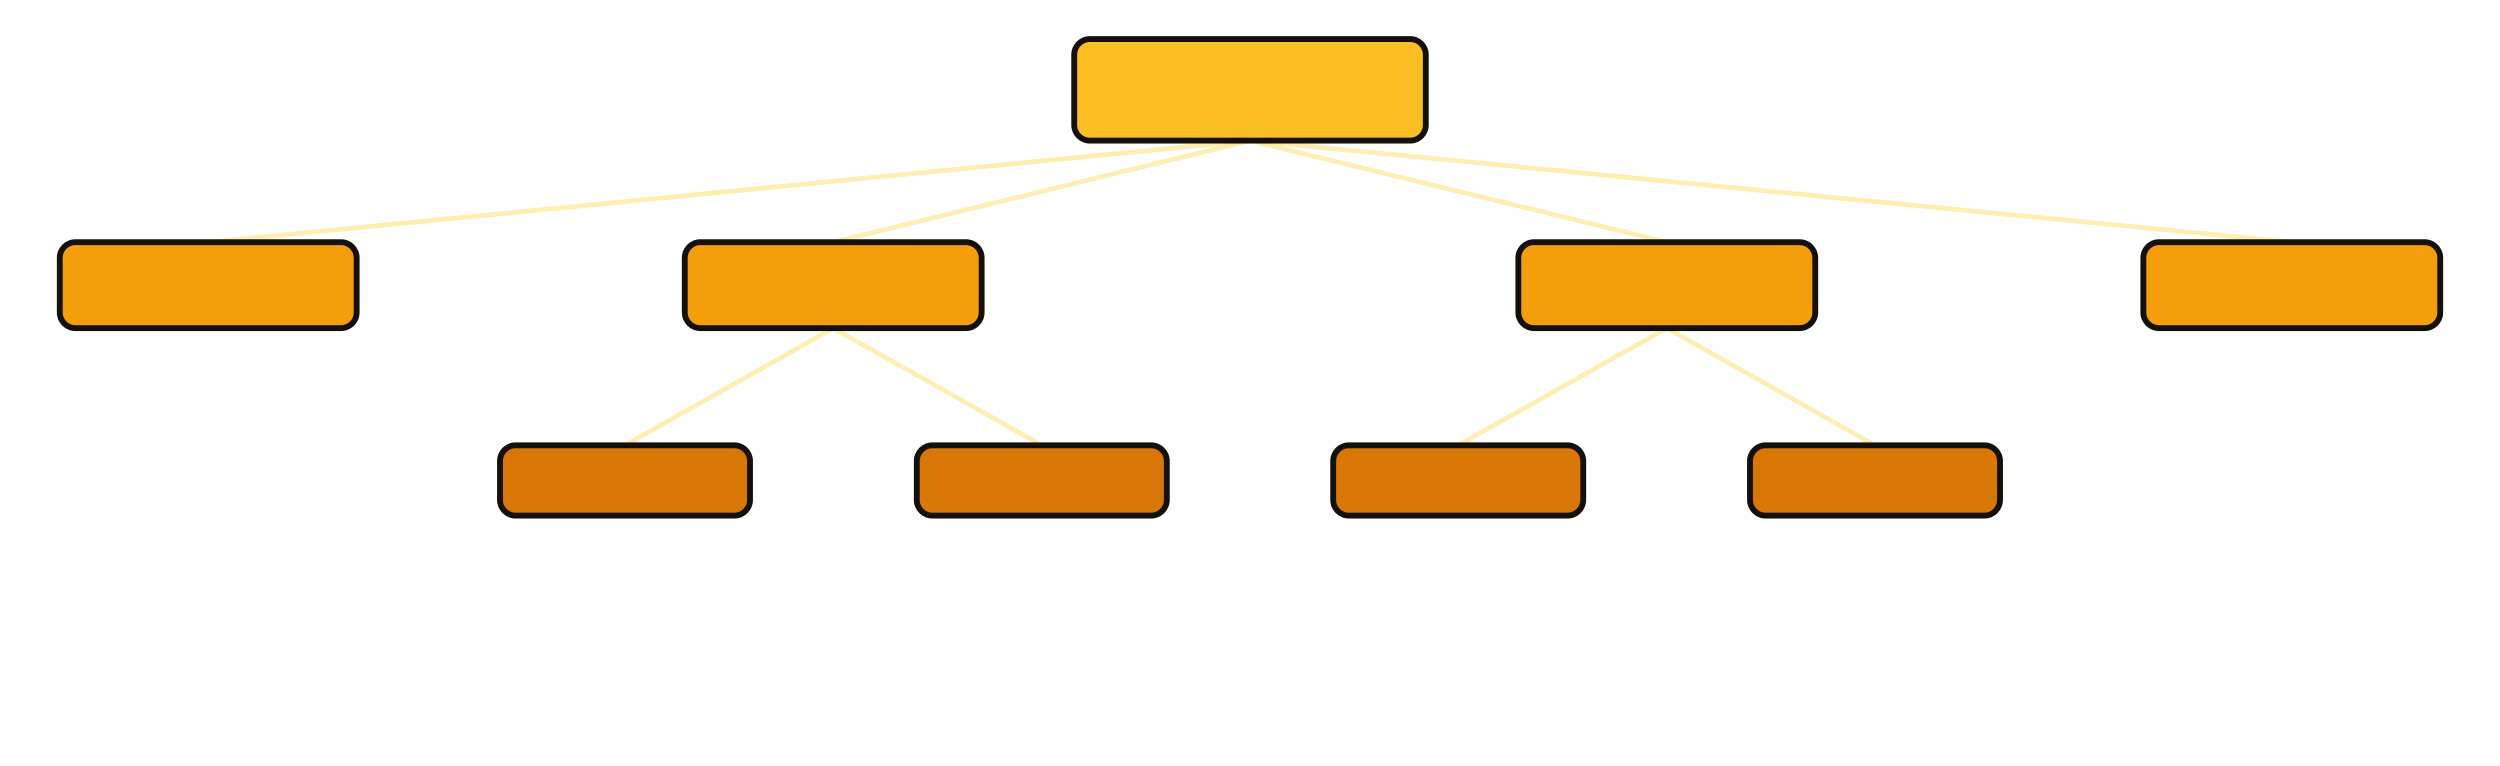
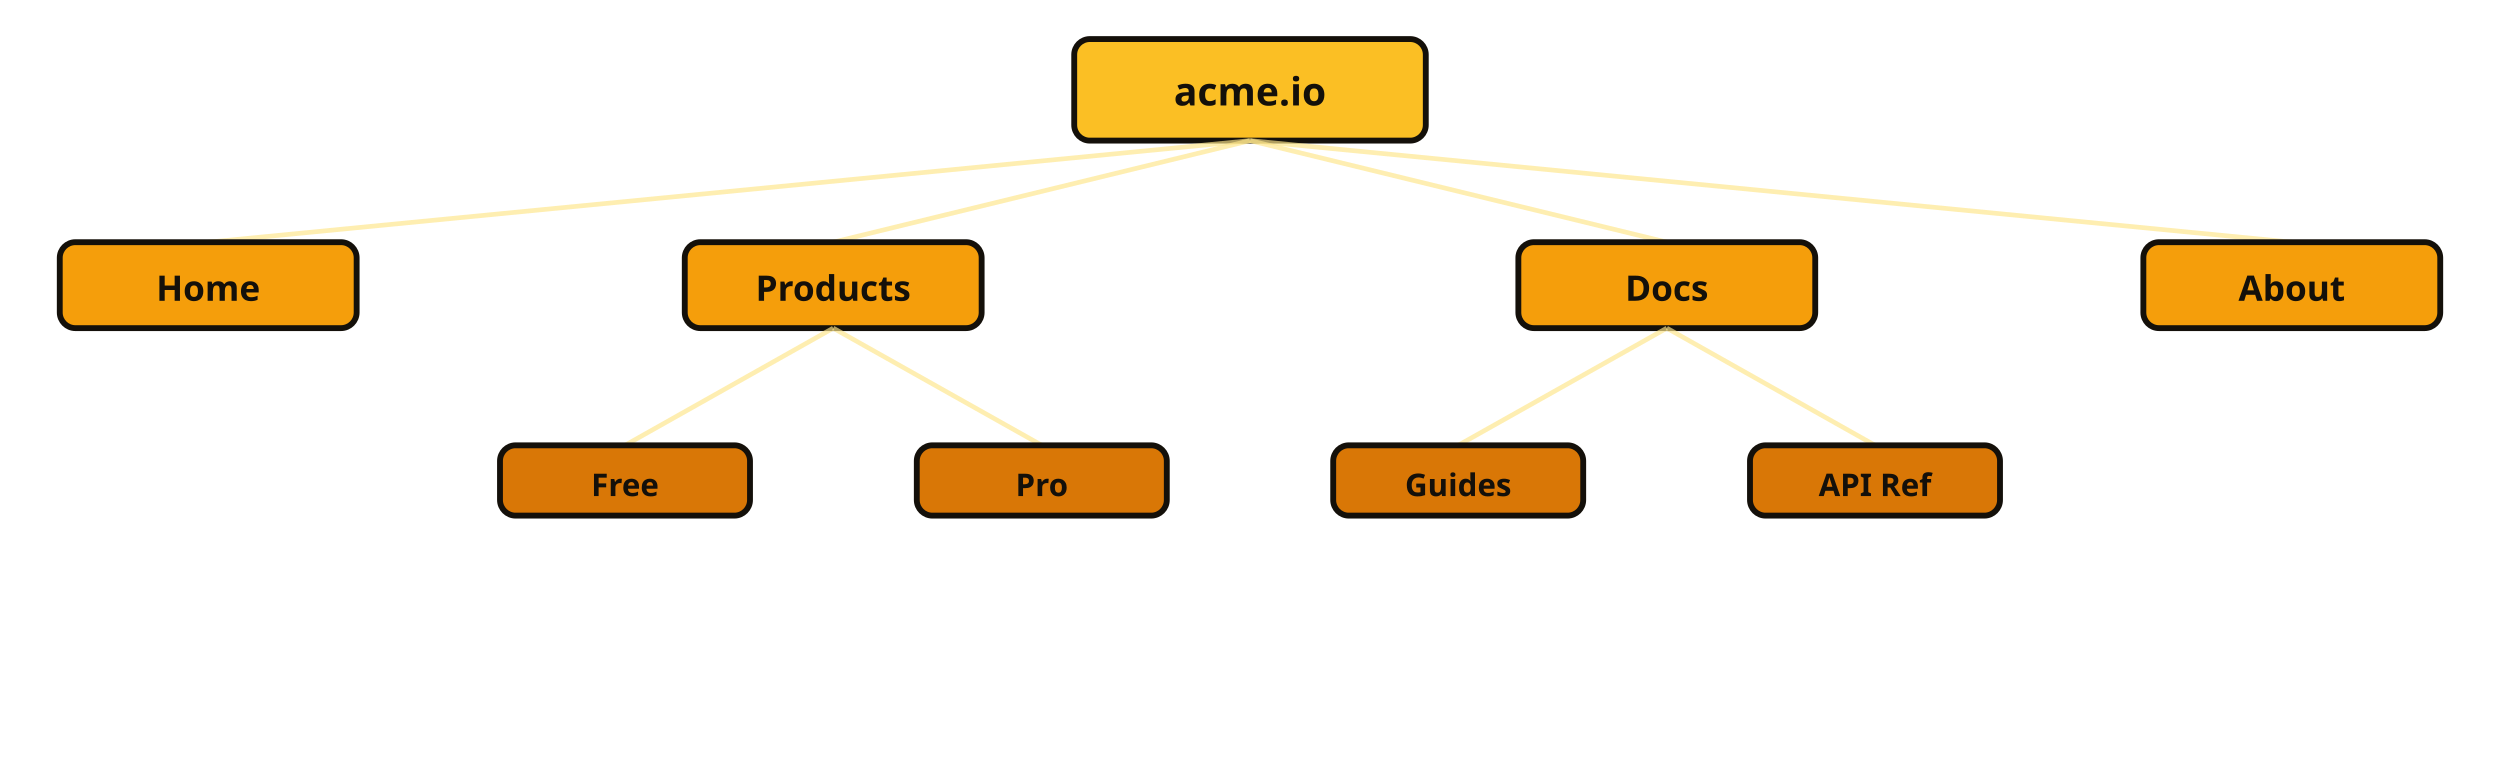
- <svg xmlns="http://www.w3.org/2000/svg" viewBox="0 0 640 196" style="width:100%;height:auto;background:#14100a;border-radius:8px">
-   <line x1="320.0" y1="36.0" x2="53.3" y2="62.0" stroke="#fde68aaa" stroke-width="1.2" />
-   <line x1="320.0" y1="36.0" x2="213.3" y2="62.0" stroke="#fde68aaa" stroke-width="1.2" />
-   <line x1="213.3" y1="84.0" x2="160.0" y2="114.0" stroke="#fde68aaa" stroke-width="1.2" />
-   <line x1="213.3" y1="84.0" x2="266.7" y2="114.0" stroke="#fde68aaa" stroke-width="1.2" />
-   <line x1="320.0" y1="36.0" x2="426.7" y2="62.0" stroke="#fde68aaa" stroke-width="1.2" />
-   <line x1="426.7" y1="84.0" x2="373.3" y2="114.0" stroke="#fde68aaa" stroke-width="1.2" />
-   <line x1="426.7" y1="84.0" x2="480.0" y2="114.0" stroke="#fde68aaa" stroke-width="1.2" />
-   <line x1="320.0" y1="36.0" x2="586.7" y2="62.0" stroke="#fde68aaa" stroke-width="1.2" />
-   <rect x="275.0" y="10.0" width="90" height="26" rx="4" fill="#fbbf24" stroke="#14100a" stroke-width="1.5" />
-   <text x="320.0" y="27.0" text-anchor="middle" font-size="10" fill="#14100a" font-family="system-ui,sans-serif" font-weight="600" />
-   <rect x="15.3" y="62.0" width="76" height="22" rx="4" fill="#f59e0b" stroke="#14100a" stroke-width="1.5" />
-   <text x="53.3" y="77.0" text-anchor="middle" font-size="9" fill="#14100a" font-family="system-ui,sans-serif" font-weight="600" />
-   <rect x="175.3" y="62.0" width="76" height="22" rx="4" fill="#f59e0b" stroke="#14100a" stroke-width="1.5" />
-   <text x="213.3" y="77.0" text-anchor="middle" font-size="9" fill="#14100a" font-family="system-ui,sans-serif" font-weight="600" />
-   <rect x="128.0" y="114.0" width="64" height="18" rx="4" fill="#d97706" stroke="#14100a" stroke-width="1.5" />
-   <text x="160.0" y="127.0" text-anchor="middle" font-size="8" fill="#14100a" font-family="system-ui,sans-serif" font-weight="600" />
-   <rect x="234.7" y="114.0" width="64" height="18" rx="4" fill="#d97706" stroke="#14100a" stroke-width="1.5" />
-   <text x="266.7" y="127.0" text-anchor="middle" font-size="8" fill="#14100a" font-family="system-ui,sans-serif" font-weight="600" />
-   <rect x="388.7" y="62.0" width="76" height="22" rx="4" fill="#f59e0b" stroke="#14100a" stroke-width="1.5" />
-   <text x="426.7" y="77.0" text-anchor="middle" font-size="9" fill="#14100a" font-family="system-ui,sans-serif" font-weight="600" />
-   <rect x="341.3" y="114.0" width="64" height="18" rx="4" fill="#d97706" stroke="#14100a" stroke-width="1.5" />
-   <text x="373.3" y="127.0" text-anchor="middle" font-size="8" fill="#14100a" font-family="system-ui,sans-serif" font-weight="600" />
-   <rect x="448.0" y="114.0" width="64" height="18" rx="4" fill="#d97706" stroke="#14100a" stroke-width="1.5" />
-   <text x="480.0" y="127.0" text-anchor="middle" font-size="8" fill="#14100a" font-family="system-ui,sans-serif" font-weight="600" />
-   <rect x="548.7" y="62.0" width="76" height="22" rx="4" fill="#f59e0b" stroke="#14100a" stroke-width="1.5" />
-   <text x="586.7" y="77.0" text-anchor="middle" font-size="9" fill="#14100a" font-family="system-ui,sans-serif" font-weight="600" />
+ <svg xmlns="http://www.w3.org/2000/svg" data-mdart-scope="mdart-s1elsryo" viewBox="0 0 640 196" style="width:100%;height:auto;background:#14100a;border-radius:8px">
+   <style>@keyframes mdart-s1elsryo-mdart-enter{from{opacity:0}to{opacity:1}}@keyframes mdart-s1elsryo-mdart-bar-grow{from{transform:matrix(0,0,0,1,0,0)}to{transform:matrix(1,0,0,1,0,0)}}@keyframes mdart-s1elsryo-mdart-stroke-grow{from{stroke-dashoffset:1}to{stroke-dashoffset:0}}@keyframes mdart-s1elsryo-mdart-marker-pop{from{opacity:0}to{opacity:1}}@keyframes mdart-s1elsryo-mdart-bright-loop{0%,100%{filter:brightness(1.4) saturate(1.25) drop-shadow(0 0 6px rgba(255,255,255,.4))}9.0%{filter:brightness(1) saturate(1)}97.2%{filter:brightness(1) saturate(1)}}[data-mdart-scope="mdart-s1elsryo"] .mdart-n0{animation:mdart-s1elsryo-mdart-enter 256ms ease-out 0ms 1 both}[data-mdart-scope="mdart-s1elsryo"] .mdart-n0 rect:not(.mdart-no-glow),[data-mdart-scope="mdart-s1elsryo"] .mdart-n0 circle:not(.mdart-no-glow),[data-mdart-scope="mdart-s1elsryo"] .mdart-n0 polygon:not(.mdart-no-glow),[data-mdart-scope="mdart-s1elsryo"] .mdart-n0 ellipse:not(.mdart-no-glow){animation:mdart-s1elsryo-mdart-bright-loop 18000ms ease-in-out 4004ms infinite}[data-mdart-scope="mdart-s1elsryo"] .mdart-n0 .mdart-glow-text{animation:mdart-s1elsryo-mdart-bright-loop 18000ms ease-in-out 4004ms infinite}[data-mdart-scope="mdart-s1elsryo"] .mdart-n0 .mdart-glow-stroke{animation:mdart-s1elsryo-mdart-bright-loop 18000ms ease-in-out 4004ms infinite}[data-mdart-scope="mdart-s1elsryo"] .mdart-n0 .mdart-bar-grow{transform-box:fill-box;transform-origin:left center;animation:mdart-s1elsryo-mdart-bar-grow 900ms ease-out 192ms 1 both}[data-mdart-scope="mdart-s1elsryo"] .mdart-n0 .mdart-stroke-grow{stroke-dasharray:1;stroke-dashoffset:1;animation:mdart-s1elsryo-mdart-stroke-grow 900ms ease-out 192ms 1 both}[data-mdart-scope="mdart-s1elsryo"] .mdart-n0 .mdart-marker-pop{opacity:0;animation:mdart-s1elsryo-mdart-marker-pop 180ms ease-out 1092ms 1 both}[data-mdart-scope="mdart-s1elsryo"] .mdart-arr-n0{animation:mdart-s1elsryo-mdart-enter 256ms ease-out 0ms 1 both}[data-mdart-scope="mdart-s1elsryo"] .mdart-n1{animation:mdart-s1elsryo-mdart-enter 256ms ease-out 356ms 1 both}[data-mdart-scope="mdart-s1elsryo"] .mdart-n1 rect:not(.mdart-no-glow),[data-mdart-scope="mdart-s1elsryo"] .mdart-n1 circle:not(.mdart-no-glow),[data-mdart-scope="mdart-s1elsryo"] .mdart-n1 polygon:not(.mdart-no-glow),[data-mdart-scope="mdart-s1elsryo"] .mdart-n1 ellipse:not(.mdart-no-glow){animation:mdart-s1elsryo-mdart-bright-loop 18000ms ease-in-out 5804ms infinite}[data-mdart-scope="mdart-s1elsryo"] .mdart-n1 .mdart-glow-text{animation:mdart-s1elsryo-mdart-bright-loop 18000ms ease-in-out 5804ms infinite}[data-mdart-scope="mdart-s1elsryo"] .mdart-n1 .mdart-glow-stroke{animation:mdart-s1elsryo-mdart-bright-loop 18000ms ease-in-out 5804ms infinite}[data-mdart-scope="mdart-s1elsryo"] .mdart-n1 .mdart-bar-grow{transform-box:fill-box;transform-origin:left center;animation:mdart-s1elsryo-mdart-bar-grow 900ms ease-out 548ms 1 both}[data-mdart-scope="mdart-s1elsryo"] .mdart-n1 .mdart-stroke-grow{stroke-dasharray:1;stroke-dashoffset:1;animation:mdart-s1elsryo-mdart-stroke-grow 900ms ease-out 548ms 1 both}[data-mdart-scope="mdart-s1elsryo"] .mdart-n1 .mdart-marker-pop{opacity:0;animation:mdart-s1elsryo-mdart-marker-pop 180ms ease-out 1448ms 1 both}[data-mdart-scope="mdart-s1elsryo"] .mdart-arr-n1{animation:mdart-s1elsryo-mdart-enter 256ms ease-out 356ms 1 both}[data-mdart-scope="mdart-s1elsryo"] .mdart-n2{animation:mdart-s1elsryo-mdart-enter 256ms ease-out 712ms 1 both}[data-mdart-scope="mdart-s1elsryo"] .mdart-n2 rect:not(.mdart-no-glow),[data-mdart-scope="mdart-s1elsryo"] .mdart-n2 circle:not(.mdart-no-glow),[data-mdart-scope="mdart-s1elsryo"] .mdart-n2 polygon:not(.mdart-no-glow),[data-mdart-scope="mdart-s1elsryo"] .mdart-n2 ellipse:not(.mdart-no-glow){animation:mdart-s1elsryo-mdart-bright-loop 18000ms ease-in-out 7604ms infinite}[data-mdart-scope="mdart-s1elsryo"] .mdart-n2 .mdart-glow-text{animation:mdart-s1elsryo-mdart-bright-loop 18000ms ease-in-out 7604ms infinite}[data-mdart-scope="mdart-s1elsryo"] .mdart-n2 .mdart-glow-stroke{animation:mdart-s1elsryo-mdart-bright-loop 18000ms ease-in-out 7604ms infinite}[data-mdart-scope="mdart-s1elsryo"] .mdart-n2 .mdart-bar-grow{transform-box:fill-box;transform-origin:left center;animation:mdart-s1elsryo-mdart-bar-grow 900ms ease-out 904ms 1 both}[data-mdart-scope="mdart-s1elsryo"] .mdart-n2 .mdart-stroke-grow{stroke-dasharray:1;stroke-dashoffset:1;animation:mdart-s1elsryo-mdart-stroke-grow 900ms ease-out 904ms 1 both}[data-mdart-scope="mdart-s1elsryo"] .mdart-n2 .mdart-marker-pop{opacity:0;animation:mdart-s1elsryo-mdart-marker-pop 180ms ease-out 1804ms 1 both}[data-mdart-scope="mdart-s1elsryo"] .mdart-arr-n2{animation:mdart-s1elsryo-mdart-enter 256ms ease-out 712ms 1 both}[data-mdart-scope="mdart-s1elsryo"] .mdart-n3{animation:mdart-s1elsryo-mdart-enter 256ms ease-out 1068ms 1 both}[data-mdart-scope="mdart-s1elsryo"] .mdart-n3 rect:not(.mdart-no-glow),[data-mdart-scope="mdart-s1elsryo"] .mdart-n3 circle:not(.mdart-no-glow),[data-mdart-scope="mdart-s1elsryo"] .mdart-n3 polygon:not(.mdart-no-glow),[data-mdart-scope="mdart-s1elsryo"] .mdart-n3 ellipse:not(.mdart-no-glow){animation:mdart-s1elsryo-mdart-bright-loop 18000ms ease-in-out 9404ms infinite}[data-mdart-scope="mdart-s1elsryo"] .mdart-n3 .mdart-glow-text{animation:mdart-s1elsryo-mdart-bright-loop 18000ms ease-in-out 9404ms infinite}[data-mdart-scope="mdart-s1elsryo"] .mdart-n3 .mdart-glow-stroke{animation:mdart-s1elsryo-mdart-bright-loop 18000ms ease-in-out 9404ms infinite}[data-mdart-scope="mdart-s1elsryo"] .mdart-n3 .mdart-bar-grow{transform-box:fill-box;transform-origin:left center;animation:mdart-s1elsryo-mdart-bar-grow 900ms ease-out 1260ms 1 both}[data-mdart-scope="mdart-s1elsryo"] .mdart-n3 .mdart-stroke-grow{stroke-dasharray:1;stroke-dashoffset:1;animation:mdart-s1elsryo-mdart-stroke-grow 900ms ease-out 1260ms 1 both}[data-mdart-scope="mdart-s1elsryo"] .mdart-n3 .mdart-marker-pop{opacity:0;animation:mdart-s1elsryo-mdart-marker-pop 180ms ease-out 2160ms 1 both}[data-mdart-scope="mdart-s1elsryo"] .mdart-arr-n3{animation:mdart-s1elsryo-mdart-enter 256ms ease-out 1068ms 1 both}[data-mdart-scope="mdart-s1elsryo"] .mdart-n4{animation:mdart-s1elsryo-mdart-enter 256ms ease-out 1424ms 1 both}[data-mdart-scope="mdart-s1elsryo"] .mdart-n4 rect:not(.mdart-no-glow),[data-mdart-scope="mdart-s1elsryo"] .mdart-n4 circle:not(.mdart-no-glow),[data-mdart-scope="mdart-s1elsryo"] .mdart-n4 polygon:not(.mdart-no-glow),[data-mdart-scope="mdart-s1elsryo"] .mdart-n4 ellipse:not(.mdart-no-glow){animation:mdart-s1elsryo-mdart-bright-loop 18000ms ease-in-out 11204ms infinite}[data-mdart-scope="mdart-s1elsryo"] .mdart-n4 .mdart-glow-text{animation:mdart-s1elsryo-mdart-bright-loop 18000ms ease-in-out 11204ms infinite}[data-mdart-scope="mdart-s1elsryo"] .mdart-n4 .mdart-glow-stroke{animation:mdart-s1elsryo-mdart-bright-loop 18000ms ease-in-out 11204ms infinite}[data-mdart-scope="mdart-s1elsryo"] .mdart-n4 .mdart-bar-grow{transform-box:fill-box;transform-origin:left center;animation:mdart-s1elsryo-mdart-bar-grow 900ms ease-out 1616ms 1 both}[data-mdart-scope="mdart-s1elsryo"] .mdart-n4 .mdart-stroke-grow{stroke-dasharray:1;stroke-dashoffset:1;animation:mdart-s1elsryo-mdart-stroke-grow 900ms ease-out 1616ms 1 both}[data-mdart-scope="mdart-s1elsryo"] .mdart-n4 .mdart-marker-pop{opacity:0;animation:mdart-s1elsryo-mdart-marker-pop 180ms ease-out 2516ms 1 both}[data-mdart-scope="mdart-s1elsryo"] .mdart-arr-n4{animation:mdart-s1elsryo-mdart-enter 256ms ease-out 1424ms 1 both}[data-mdart-scope="mdart-s1elsryo"] .mdart-n5{animation:mdart-s1elsryo-mdart-enter 256ms ease-out 1780ms 1 both}[data-mdart-scope="mdart-s1elsryo"] .mdart-n5 rect:not(.mdart-no-glow),[data-mdart-scope="mdart-s1elsryo"] .mdart-n5 circle:not(.mdart-no-glow),[data-mdart-scope="mdart-s1elsryo"] .mdart-n5 polygon:not(.mdart-no-glow),[data-mdart-scope="mdart-s1elsryo"] .mdart-n5 ellipse:not(.mdart-no-glow){animation:mdart-s1elsryo-mdart-bright-loop 18000ms ease-in-out 13004ms infinite}[data-mdart-scope="mdart-s1elsryo"] .mdart-n5 .mdart-glow-text{animation:mdart-s1elsryo-mdart-bright-loop 18000ms ease-in-out 13004ms infinite}[data-mdart-scope="mdart-s1elsryo"] .mdart-n5 .mdart-glow-stroke{animation:mdart-s1elsryo-mdart-bright-loop 18000ms ease-in-out 13004ms infinite}[data-mdart-scope="mdart-s1elsryo"] .mdart-n5 .mdart-bar-grow{transform-box:fill-box;transform-origin:left center;animation:mdart-s1elsryo-mdart-bar-grow 900ms ease-out 1972ms 1 both}[data-mdart-scope="mdart-s1elsryo"] .mdart-n5 .mdart-stroke-grow{stroke-dasharray:1;stroke-dashoffset:1;animation:mdart-s1elsryo-mdart-stroke-grow 900ms ease-out 1972ms 1 both}[data-mdart-scope="mdart-s1elsryo"] .mdart-n5 .mdart-marker-pop{opacity:0;animation:mdart-s1elsryo-mdart-marker-pop 180ms ease-out 2872ms 1 both}[data-mdart-scope="mdart-s1elsryo"] .mdart-arr-n5{animation:mdart-s1elsryo-mdart-enter 256ms ease-out 1780ms 1 both}[data-mdart-scope="mdart-s1elsryo"] .mdart-n6{animation:mdart-s1elsryo-mdart-enter 256ms ease-out 2136ms 1 both}[data-mdart-scope="mdart-s1elsryo"] .mdart-n6 rect:not(.mdart-no-glow),[data-mdart-scope="mdart-s1elsryo"] .mdart-n6 circle:not(.mdart-no-glow),[data-mdart-scope="mdart-s1elsryo"] .mdart-n6 polygon:not(.mdart-no-glow),[data-mdart-scope="mdart-s1elsryo"] .mdart-n6 ellipse:not(.mdart-no-glow){animation:mdart-s1elsryo-mdart-bright-loop 18000ms ease-in-out 14804ms infinite}[data-mdart-scope="mdart-s1elsryo"] .mdart-n6 .mdart-glow-text{animation:mdart-s1elsryo-mdart-bright-loop 18000ms ease-in-out 14804ms infinite}[data-mdart-scope="mdart-s1elsryo"] .mdart-n6 .mdart-glow-stroke{animation:mdart-s1elsryo-mdart-bright-loop 18000ms ease-in-out 14804ms infinite}[data-mdart-scope="mdart-s1elsryo"] .mdart-n6 .mdart-bar-grow{transform-box:fill-box;transform-origin:left center;animation:mdart-s1elsryo-mdart-bar-grow 900ms ease-out 2328ms 1 both}[data-mdart-scope="mdart-s1elsryo"] .mdart-n6 .mdart-stroke-grow{stroke-dasharray:1;stroke-dashoffset:1;animation:mdart-s1elsryo-mdart-stroke-grow 900ms ease-out 2328ms 1 both}[data-mdart-scope="mdart-s1elsryo"] .mdart-n6 .mdart-marker-pop{opacity:0;animation:mdart-s1elsryo-mdart-marker-pop 180ms ease-out 3228ms 1 both}[data-mdart-scope="mdart-s1elsryo"] .mdart-arr-n6{animation:mdart-s1elsryo-mdart-enter 256ms ease-out 2136ms 1 both}[data-mdart-scope="mdart-s1elsryo"] .mdart-n7{animation:mdart-s1elsryo-mdart-enter 256ms ease-out 2492ms 1 both}[data-mdart-scope="mdart-s1elsryo"] .mdart-n7 rect:not(.mdart-no-glow),[data-mdart-scope="mdart-s1elsryo"] .mdart-n7 circle:not(.mdart-no-glow),[data-mdart-scope="mdart-s1elsryo"] .mdart-n7 polygon:not(.mdart-no-glow),[data-mdart-scope="mdart-s1elsryo"] .mdart-n7 ellipse:not(.mdart-no-glow){animation:mdart-s1elsryo-mdart-bright-loop 18000ms ease-in-out 16604ms infinite}[data-mdart-scope="mdart-s1elsryo"] .mdart-n7 .mdart-glow-text{animation:mdart-s1elsryo-mdart-bright-loop 18000ms ease-in-out 16604ms infinite}[data-mdart-scope="mdart-s1elsryo"] .mdart-n7 .mdart-glow-stroke{animation:mdart-s1elsryo-mdart-bright-loop 18000ms ease-in-out 16604ms infinite}[data-mdart-scope="mdart-s1elsryo"] .mdart-n7 .mdart-bar-grow{transform-box:fill-box;transform-origin:left center;animation:mdart-s1elsryo-mdart-bar-grow 900ms ease-out 2684ms 1 both}[data-mdart-scope="mdart-s1elsryo"] .mdart-n7 .mdart-stroke-grow{stroke-dasharray:1;stroke-dashoffset:1;animation:mdart-s1elsryo-mdart-stroke-grow 900ms ease-out 2684ms 1 both}[data-mdart-scope="mdart-s1elsryo"] .mdart-n7 .mdart-marker-pop{opacity:0;animation:mdart-s1elsryo-mdart-marker-pop 180ms ease-out 3584ms 1 both}[data-mdart-scope="mdart-s1elsryo"] .mdart-arr-n7{animation:mdart-s1elsryo-mdart-enter 256ms ease-out 2492ms 1 both}[data-mdart-scope="mdart-s1elsryo"] .mdart-n8{animation:mdart-s1elsryo-mdart-enter 256ms ease-out 2848ms 1 both}[data-mdart-scope="mdart-s1elsryo"] .mdart-n8 rect:not(.mdart-no-glow),[data-mdart-scope="mdart-s1elsryo"] .mdart-n8 circle:not(.mdart-no-glow),[data-mdart-scope="mdart-s1elsryo"] .mdart-n8 polygon:not(.mdart-no-glow),[data-mdart-scope="mdart-s1elsryo"] .mdart-n8 ellipse:not(.mdart-no-glow){animation:mdart-s1elsryo-mdart-bright-loop 18000ms ease-in-out 18404ms infinite}[data-mdart-scope="mdart-s1elsryo"] .mdart-n8 .mdart-glow-text{animation:mdart-s1elsryo-mdart-bright-loop 18000ms ease-in-out 18404ms infinite}[data-mdart-scope="mdart-s1elsryo"] .mdart-n8 .mdart-glow-stroke{animation:mdart-s1elsryo-mdart-bright-loop 18000ms ease-in-out 18404ms infinite}[data-mdart-scope="mdart-s1elsryo"] .mdart-n8 .mdart-bar-grow{transform-box:fill-box;transform-origin:left center;animation:mdart-s1elsryo-mdart-bar-grow 900ms ease-out 3040ms 1 both}[data-mdart-scope="mdart-s1elsryo"] .mdart-n8 .mdart-stroke-grow{stroke-dasharray:1;stroke-dashoffset:1;animation:mdart-s1elsryo-mdart-stroke-grow 900ms ease-out 3040ms 1 both}[data-mdart-scope="mdart-s1elsryo"] .mdart-n8 .mdart-marker-pop{opacity:0;animation:mdart-s1elsryo-mdart-marker-pop 180ms ease-out 3940ms 1 both}[data-mdart-scope="mdart-s1elsryo"] .mdart-arr-n8{animation:mdart-s1elsryo-mdart-enter 256ms ease-out 2848ms 1 both}</style>
+   <g class="mdart-n0">
+     <rect x="275.0" y="10.0" width="90" height="26" rx="4" fill="#fbbf24" stroke="#14100a" stroke-width="1.5" />
+     <text x="320.0" y="27.0" text-anchor="middle" font-size="10" fill="#14100a" font-family="'Noto Sans', 'Noto Sans CJK', Inter, -apple-system, BlinkMacSystemFont, 'Segoe UI', Roboto, 'Helvetica Neue', Arial, sans-serif" font-weight="600">
+       <tspan>acme.io</tspan>
+     </text>
+   </g>
+   <g class="mdart-n1">
+     <line x1="320.0" y1="36.0" x2="53.3" y2="62.0" stroke="#fde68aaa" stroke-width="1.2" />
+     <rect x="15.3" y="62.0" width="76" height="22" rx="4" fill="#f59e0b" stroke="#14100a" stroke-width="1.5" />
+     <text x="53.3" y="77.0" text-anchor="middle" font-size="9" fill="#14100a" font-family="'Noto Sans', 'Noto Sans CJK', Inter, -apple-system, BlinkMacSystemFont, 'Segoe UI', Roboto, 'Helvetica Neue', Arial, sans-serif" font-weight="600">
+       <tspan>Home</tspan>
+     </text>
+   </g>
+   <g class="mdart-n2">
+     <line x1="320.0" y1="36.0" x2="213.3" y2="62.0" stroke="#fde68aaa" stroke-width="1.2" />
+     <rect x="175.3" y="62.0" width="76" height="22" rx="4" fill="#f59e0b" stroke="#14100a" stroke-width="1.5" />
+     <text x="213.3" y="77.0" text-anchor="middle" font-size="9" fill="#14100a" font-family="'Noto Sans', 'Noto Sans CJK', Inter, -apple-system, BlinkMacSystemFont, 'Segoe UI', Roboto, 'Helvetica Neue', Arial, sans-serif" font-weight="600">
+       <tspan>Products</tspan>
+     </text>
+   </g>
+   <g class="mdart-n3">
+     <line x1="213.3" y1="84.0" x2="160.0" y2="114.0" stroke="#fde68aaa" stroke-width="1.2" />
+     <rect x="128.0" y="114.0" width="64" height="18" rx="4" fill="#d97706" stroke="#14100a" stroke-width="1.5" />
+     <text x="160.0" y="127.0" text-anchor="middle" font-size="8" fill="#14100a" font-family="'Noto Sans', 'Noto Sans CJK', Inter, -apple-system, BlinkMacSystemFont, 'Segoe UI', Roboto, 'Helvetica Neue', Arial, sans-serif" font-weight="600">
+       <tspan>Free</tspan>
+     </text>
+   </g>
+   <g class="mdart-n4">
+     <line x1="213.3" y1="84.0" x2="266.7" y2="114.0" stroke="#fde68aaa" stroke-width="1.2" />
+     <rect x="234.7" y="114.0" width="64" height="18" rx="4" fill="#d97706" stroke="#14100a" stroke-width="1.5" />
+     <text x="266.7" y="127.0" text-anchor="middle" font-size="8" fill="#14100a" font-family="'Noto Sans', 'Noto Sans CJK', Inter, -apple-system, BlinkMacSystemFont, 'Segoe UI', Roboto, 'Helvetica Neue', Arial, sans-serif" font-weight="600">
+       <tspan>Pro</tspan>
+     </text>
+   </g>
+   <g class="mdart-n5">
+     <line x1="320.0" y1="36.0" x2="426.7" y2="62.0" stroke="#fde68aaa" stroke-width="1.2" />
+     <rect x="388.7" y="62.0" width="76" height="22" rx="4" fill="#f59e0b" stroke="#14100a" stroke-width="1.5" />
+     <text x="426.7" y="77.0" text-anchor="middle" font-size="9" fill="#14100a" font-family="'Noto Sans', 'Noto Sans CJK', Inter, -apple-system, BlinkMacSystemFont, 'Segoe UI', Roboto, 'Helvetica Neue', Arial, sans-serif" font-weight="600">
+       <tspan>Docs</tspan>
+     </text>
+   </g>
+   <g class="mdart-n6">
+     <line x1="426.7" y1="84.0" x2="373.3" y2="114.0" stroke="#fde68aaa" stroke-width="1.2" />
+     <rect x="341.3" y="114.0" width="64" height="18" rx="4" fill="#d97706" stroke="#14100a" stroke-width="1.5" />
+     <text x="373.3" y="127.0" text-anchor="middle" font-size="8" fill="#14100a" font-family="'Noto Sans', 'Noto Sans CJK', Inter, -apple-system, BlinkMacSystemFont, 'Segoe UI', Roboto, 'Helvetica Neue', Arial, sans-serif" font-weight="600">
+       <tspan>Guides</tspan>
+     </text>
+   </g>
+   <g class="mdart-n7">
+     <line x1="426.7" y1="84.0" x2="480.0" y2="114.0" stroke="#fde68aaa" stroke-width="1.2" />
+     <rect x="448.0" y="114.0" width="64" height="18" rx="4" fill="#d97706" stroke="#14100a" stroke-width="1.5" />
+     <text x="480.0" y="127.0" text-anchor="middle" font-size="8" fill="#14100a" font-family="'Noto Sans', 'Noto Sans CJK', Inter, -apple-system, BlinkMacSystemFont, 'Segoe UI', Roboto, 'Helvetica Neue', Arial, sans-serif" font-weight="600">
+       <tspan>API Ref</tspan>
+     </text>
+   </g>
+   <g class="mdart-n8">
+     <line x1="320.0" y1="36.0" x2="586.7" y2="62.0" stroke="#fde68aaa" stroke-width="1.2" />
+     <rect x="548.7" y="62.0" width="76" height="22" rx="4" fill="#f59e0b" stroke="#14100a" stroke-width="1.5" />
+     <text x="586.7" y="77.0" text-anchor="middle" font-size="9" fill="#14100a" font-family="'Noto Sans', 'Noto Sans CJK', Inter, -apple-system, BlinkMacSystemFont, 'Segoe UI', Roboto, 'Helvetica Neue', Arial, sans-serif" font-weight="600">
+       <tspan>About</tspan>
+     </text>
+   </g>
</svg>
